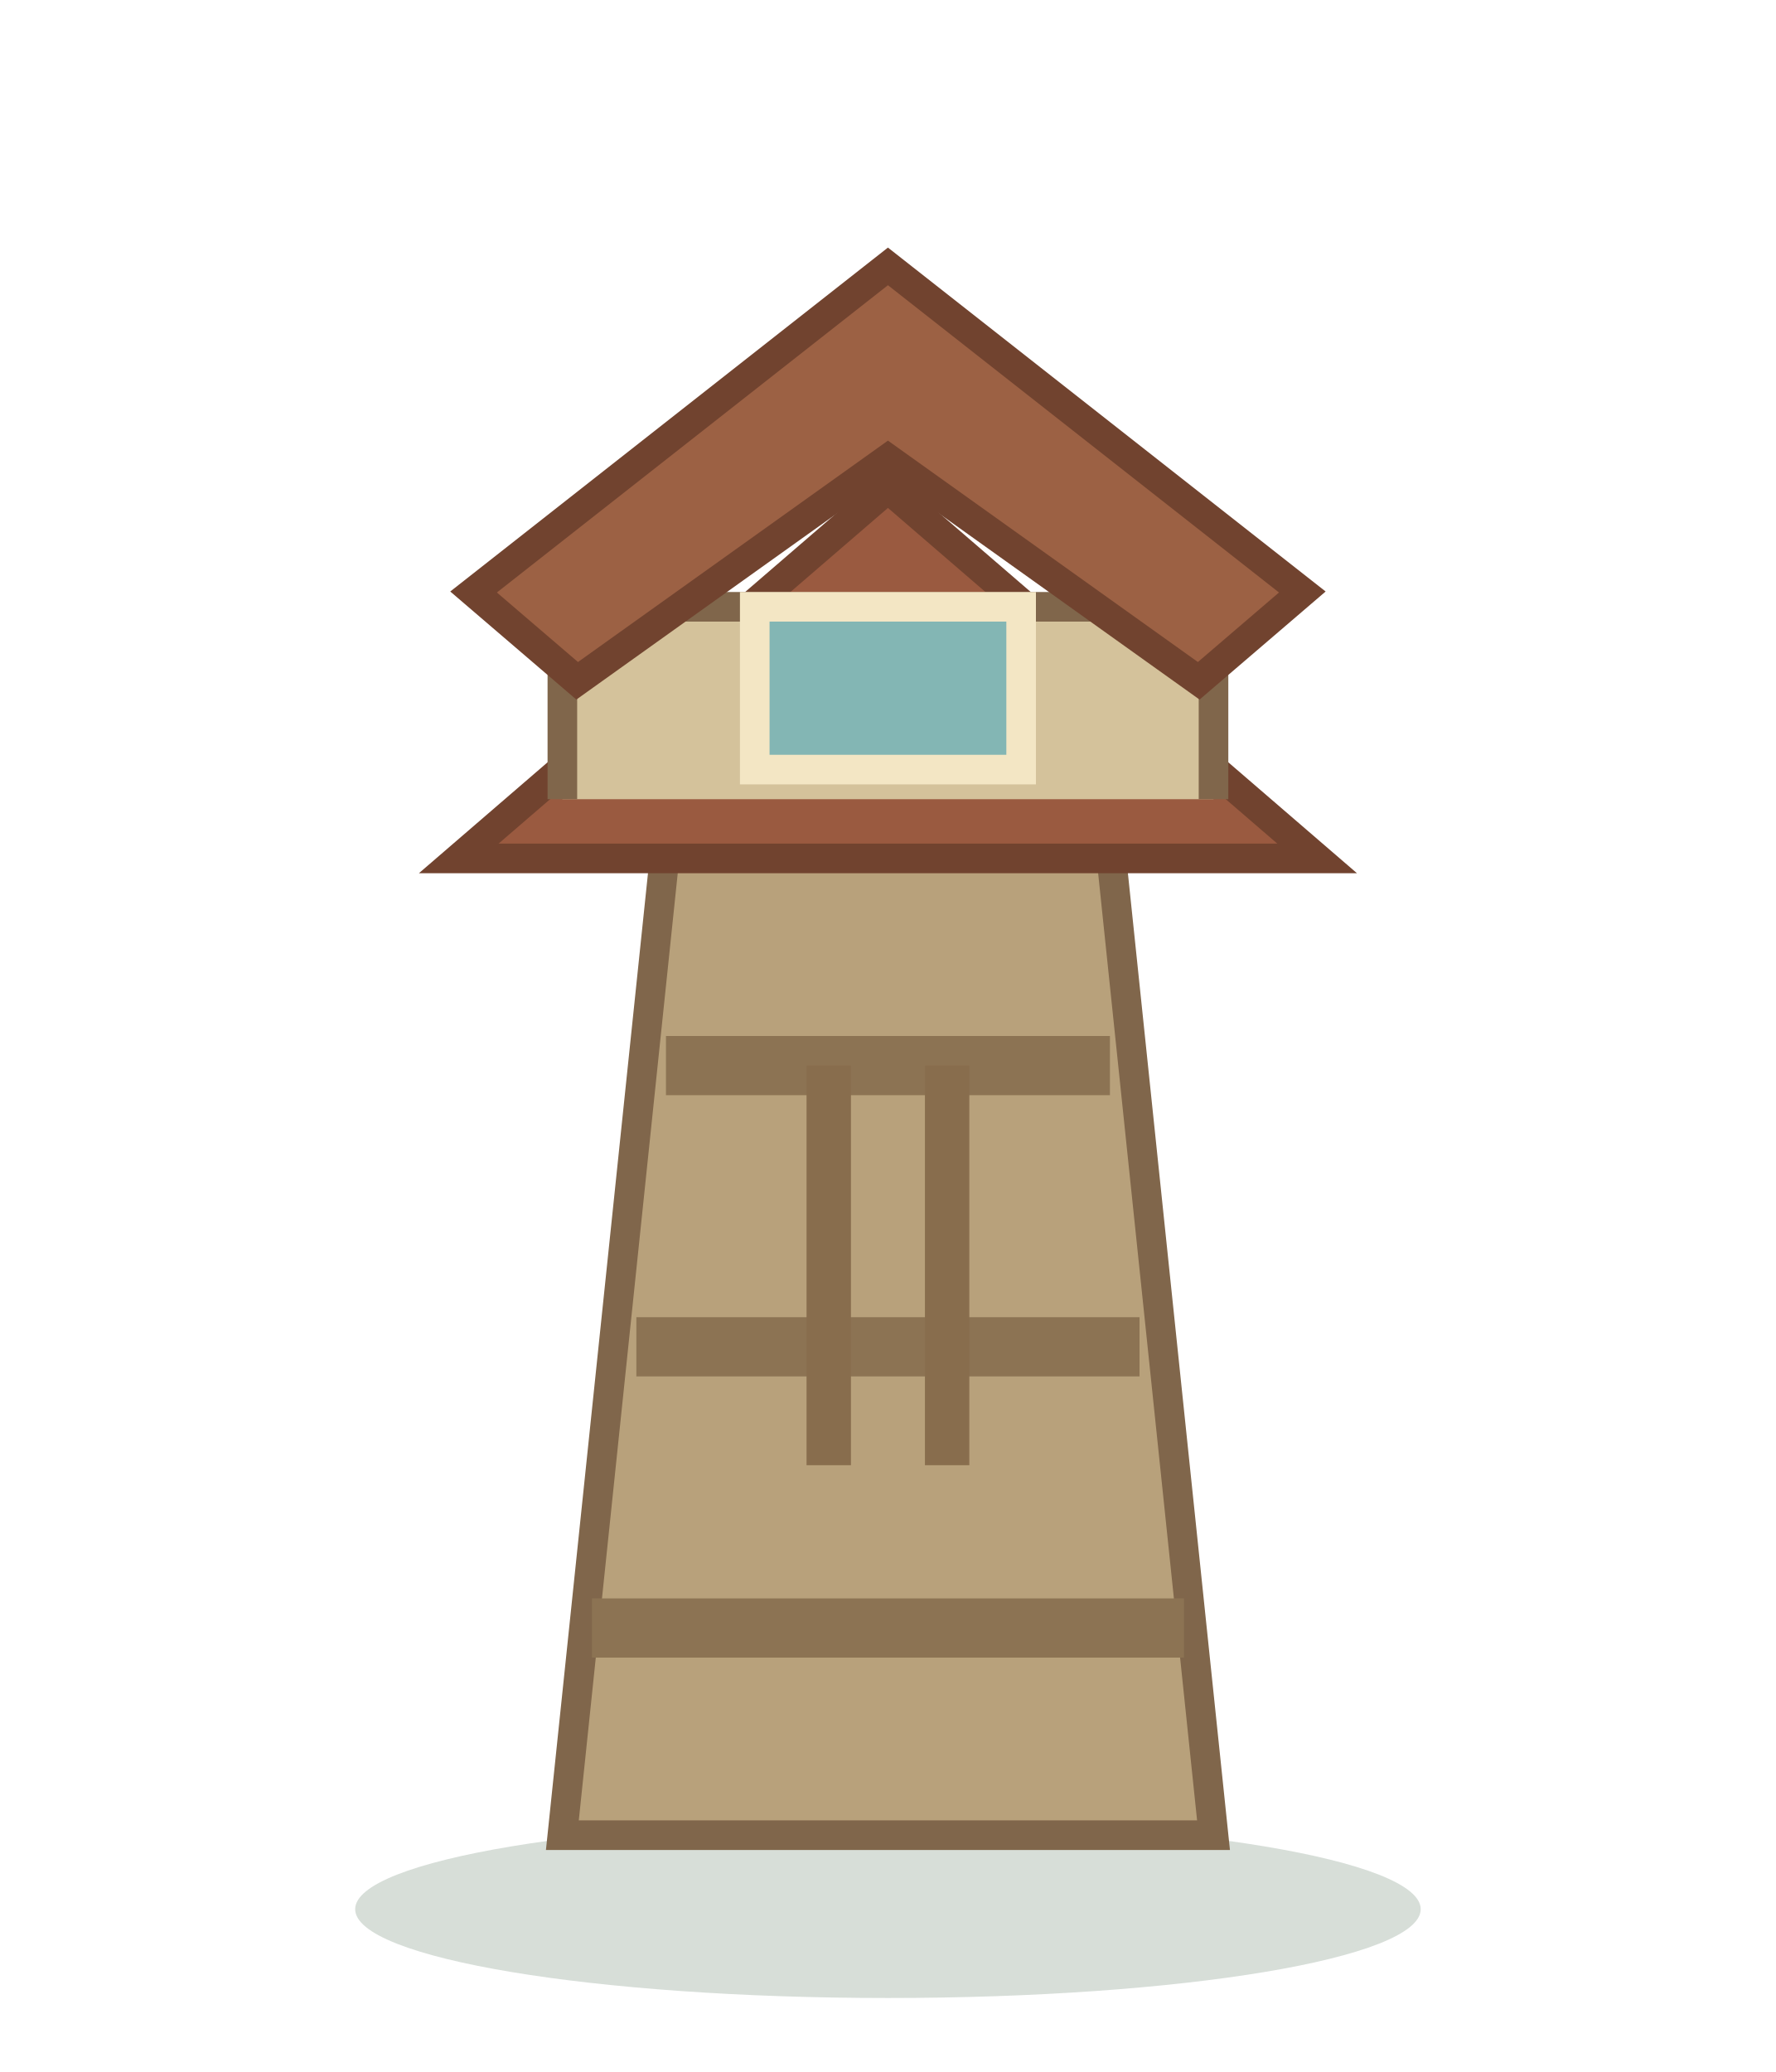
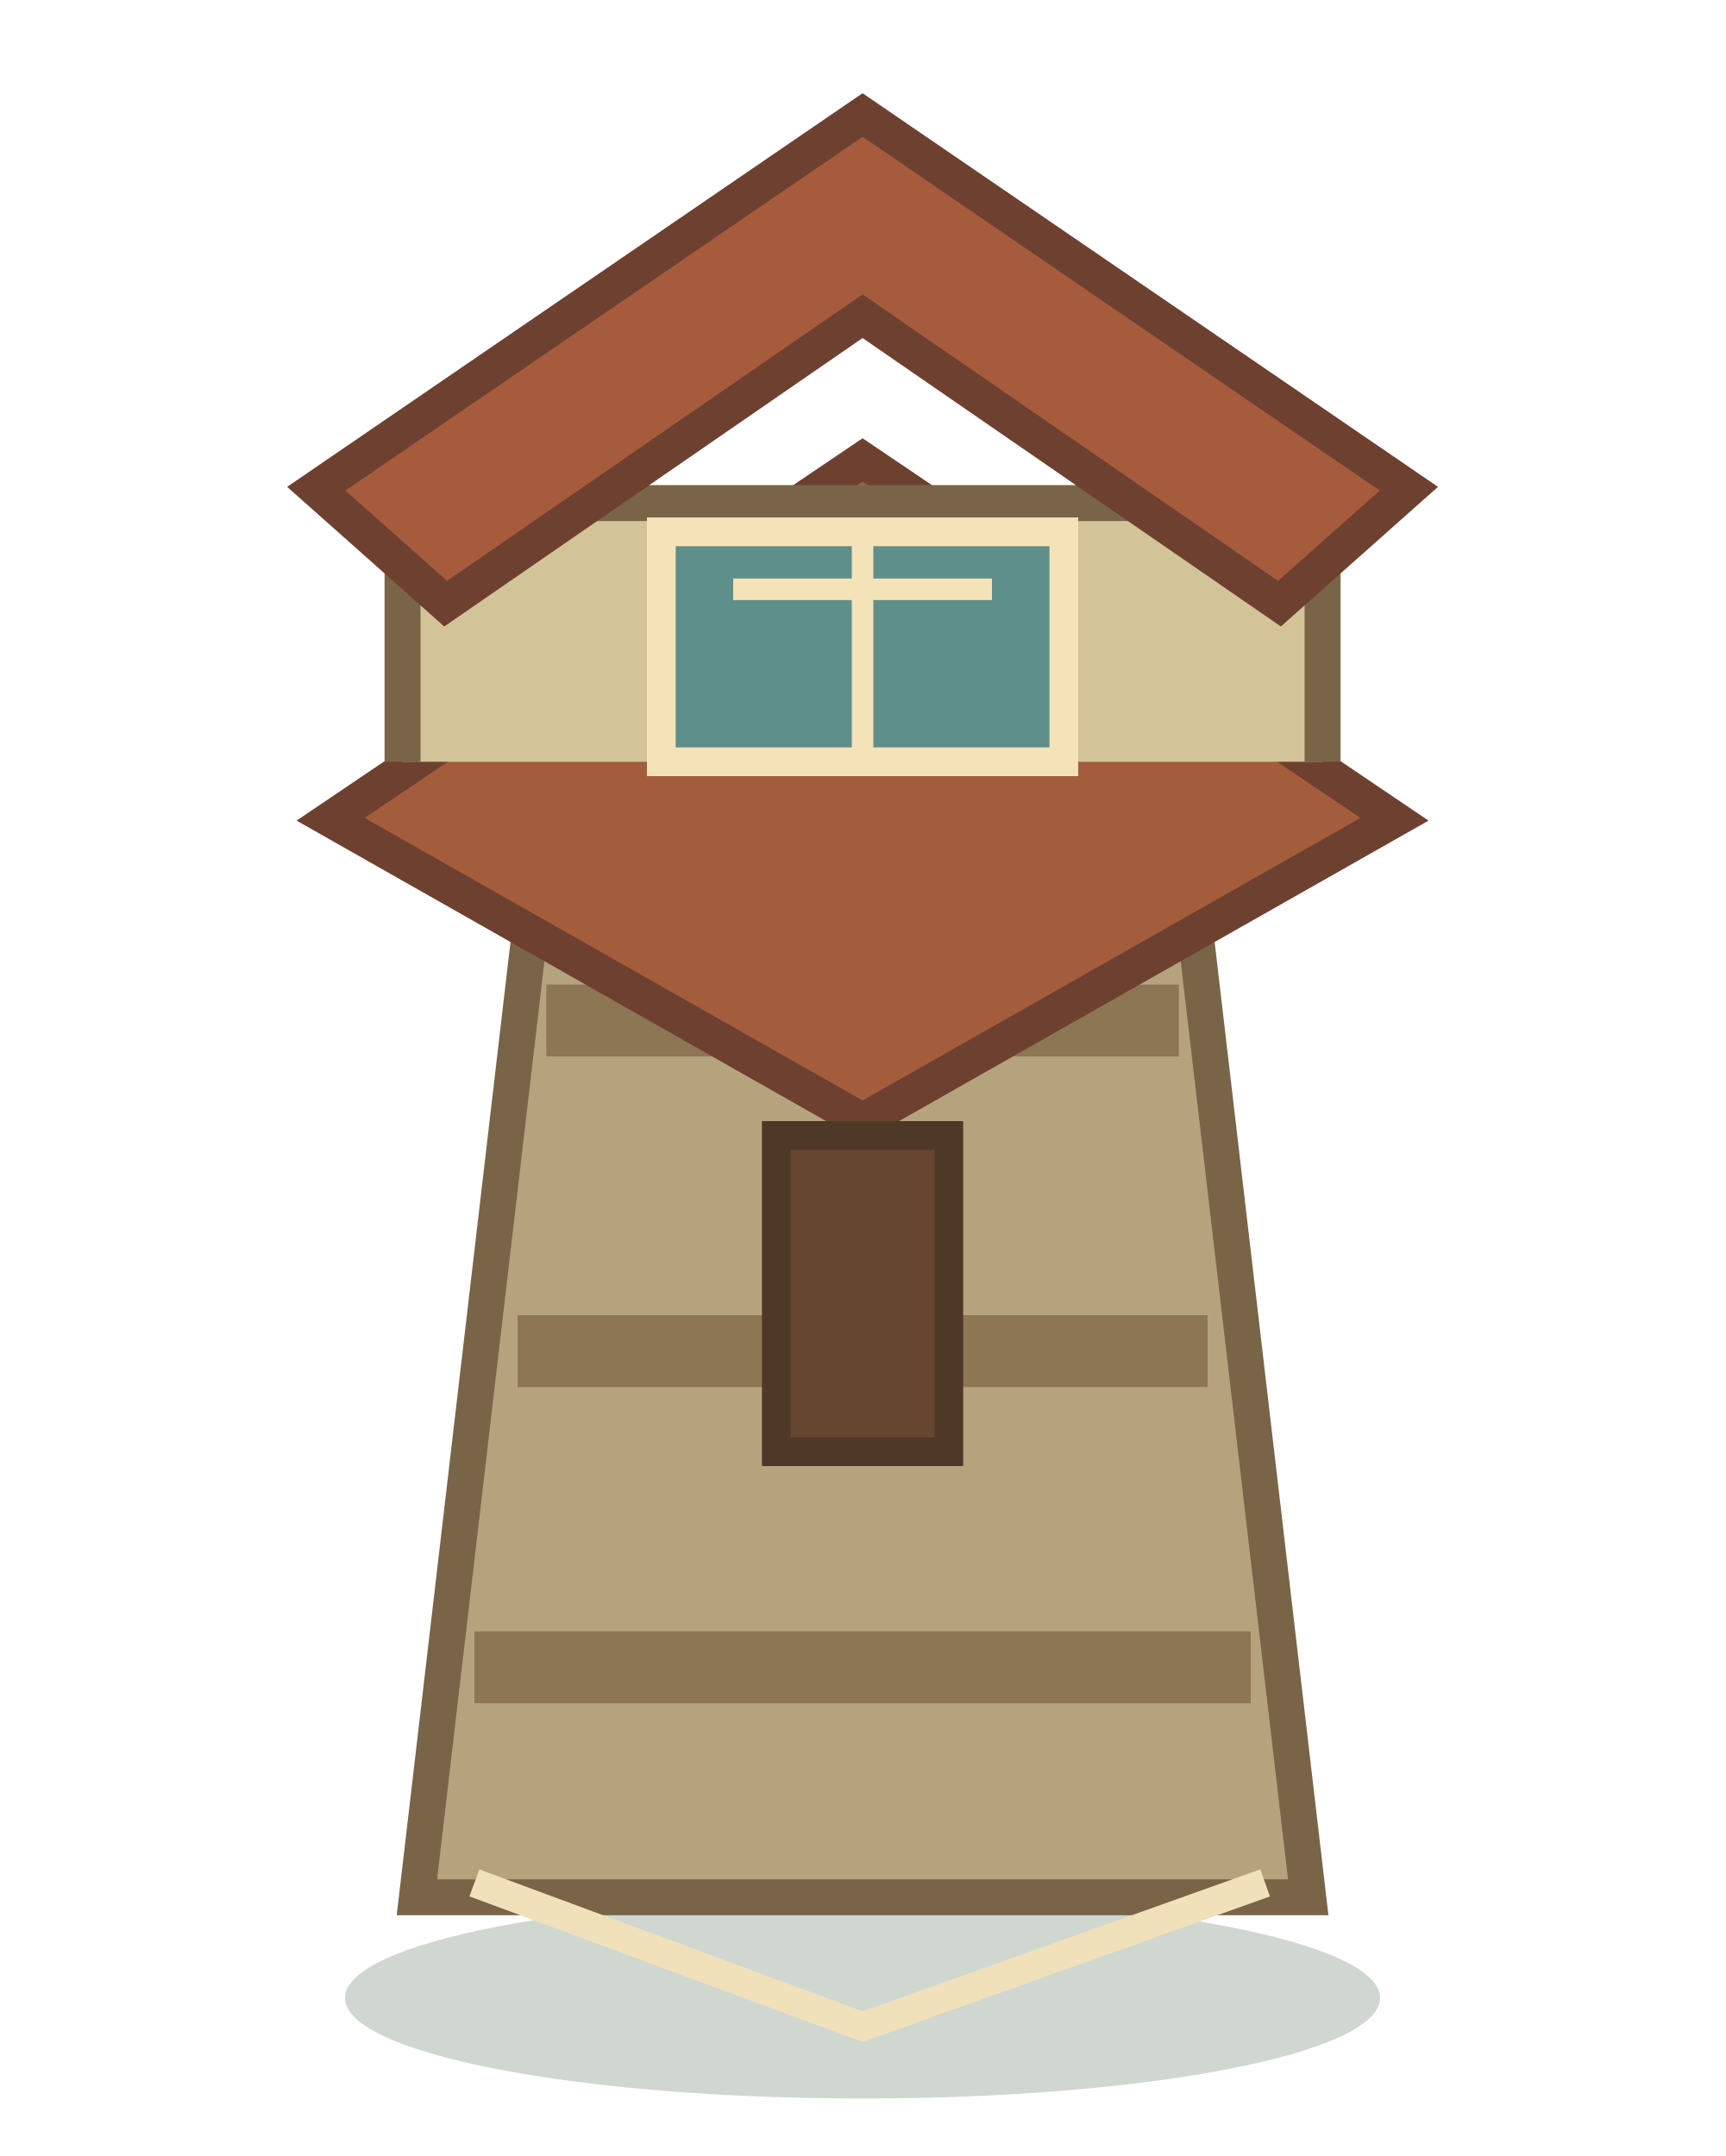
- <svg xmlns="http://www.w3.org/2000/svg" width="120" height="140" viewBox="0 0 120 140">
-   <ellipse cx="60" cy="129" rx="36" ry="6" fill="#35593d" opacity=".2" />
-   <path d="M38 124 45 57 75 57 82 124Z" fill="#b8a17b" stroke="#80664b" stroke-width="2" />
-   <path d="M45 72 75 72M43 91 77 91M40 110 80 110" stroke="#8c7353" stroke-width="4" />
-   <path d="M31 58 60 33 89 58Z" fill="#9a5a40" stroke="#71432f" stroke-width="2" />
-   <path d="M38 54V41H82V54" fill="#d4c29b" stroke="#80664b" stroke-width="2" />
-   <path d="M32 40 60 18 88 40 81 46 60 31 39 46Z" fill="#9c6144" stroke="#71432f" stroke-width="2" />
-   <path d="M51 52V41H69V52Z" fill="#83b6b4" stroke="#f3e6c4" stroke-width="2" />
-   <path d="M56 72V99M64 72V99" stroke="#886d4d" stroke-width="3" />
+ <svg xmlns="http://www.w3.org/2000/svg" width="120" height="150" viewBox="0 0 120 150">
+   <ellipse cx="60" cy="139" rx="36" ry="7" fill="#27472e" opacity=".22" />
+   <path d="M29 132 38 55 82 55 91 132Z" fill="#b5a37e" stroke="#796448" stroke-width="2.5" />
+   <path d="M38 71 82 71M36 94 84 94M33 116 87 116" stroke="#8d7654" stroke-width="5" />
+   <path d="M23 57 60 32 97 57 60 78Z" fill="#a45d3c" stroke="#6e402f" stroke-width="2.5" />
+   <path d="M28 53V35H92V53" fill="#d3c398" stroke="#796448" stroke-width="2.5" />
+   <path d="M22 34 60 8 98 34 89 42 60 22 31 42Z" fill="#a65b3d" stroke="#6e402f" stroke-width="2.5" />
+   <path d="M46 53V37H74V53Z" fill="#5f8f8a" stroke="#f4e3b8" stroke-width="2" />
+   <path d="M51 41H69M60 37V53" stroke="#f4e3b8" stroke-width="1.5" />
+   <path d="M54 79V101H66V79Z" fill="#674630" stroke="#4e3928" stroke-width="2" />
+   <path d="M33 131 60 141 88 131" fill="none" stroke="#f0e1bb" stroke-width="2" />
</svg>
